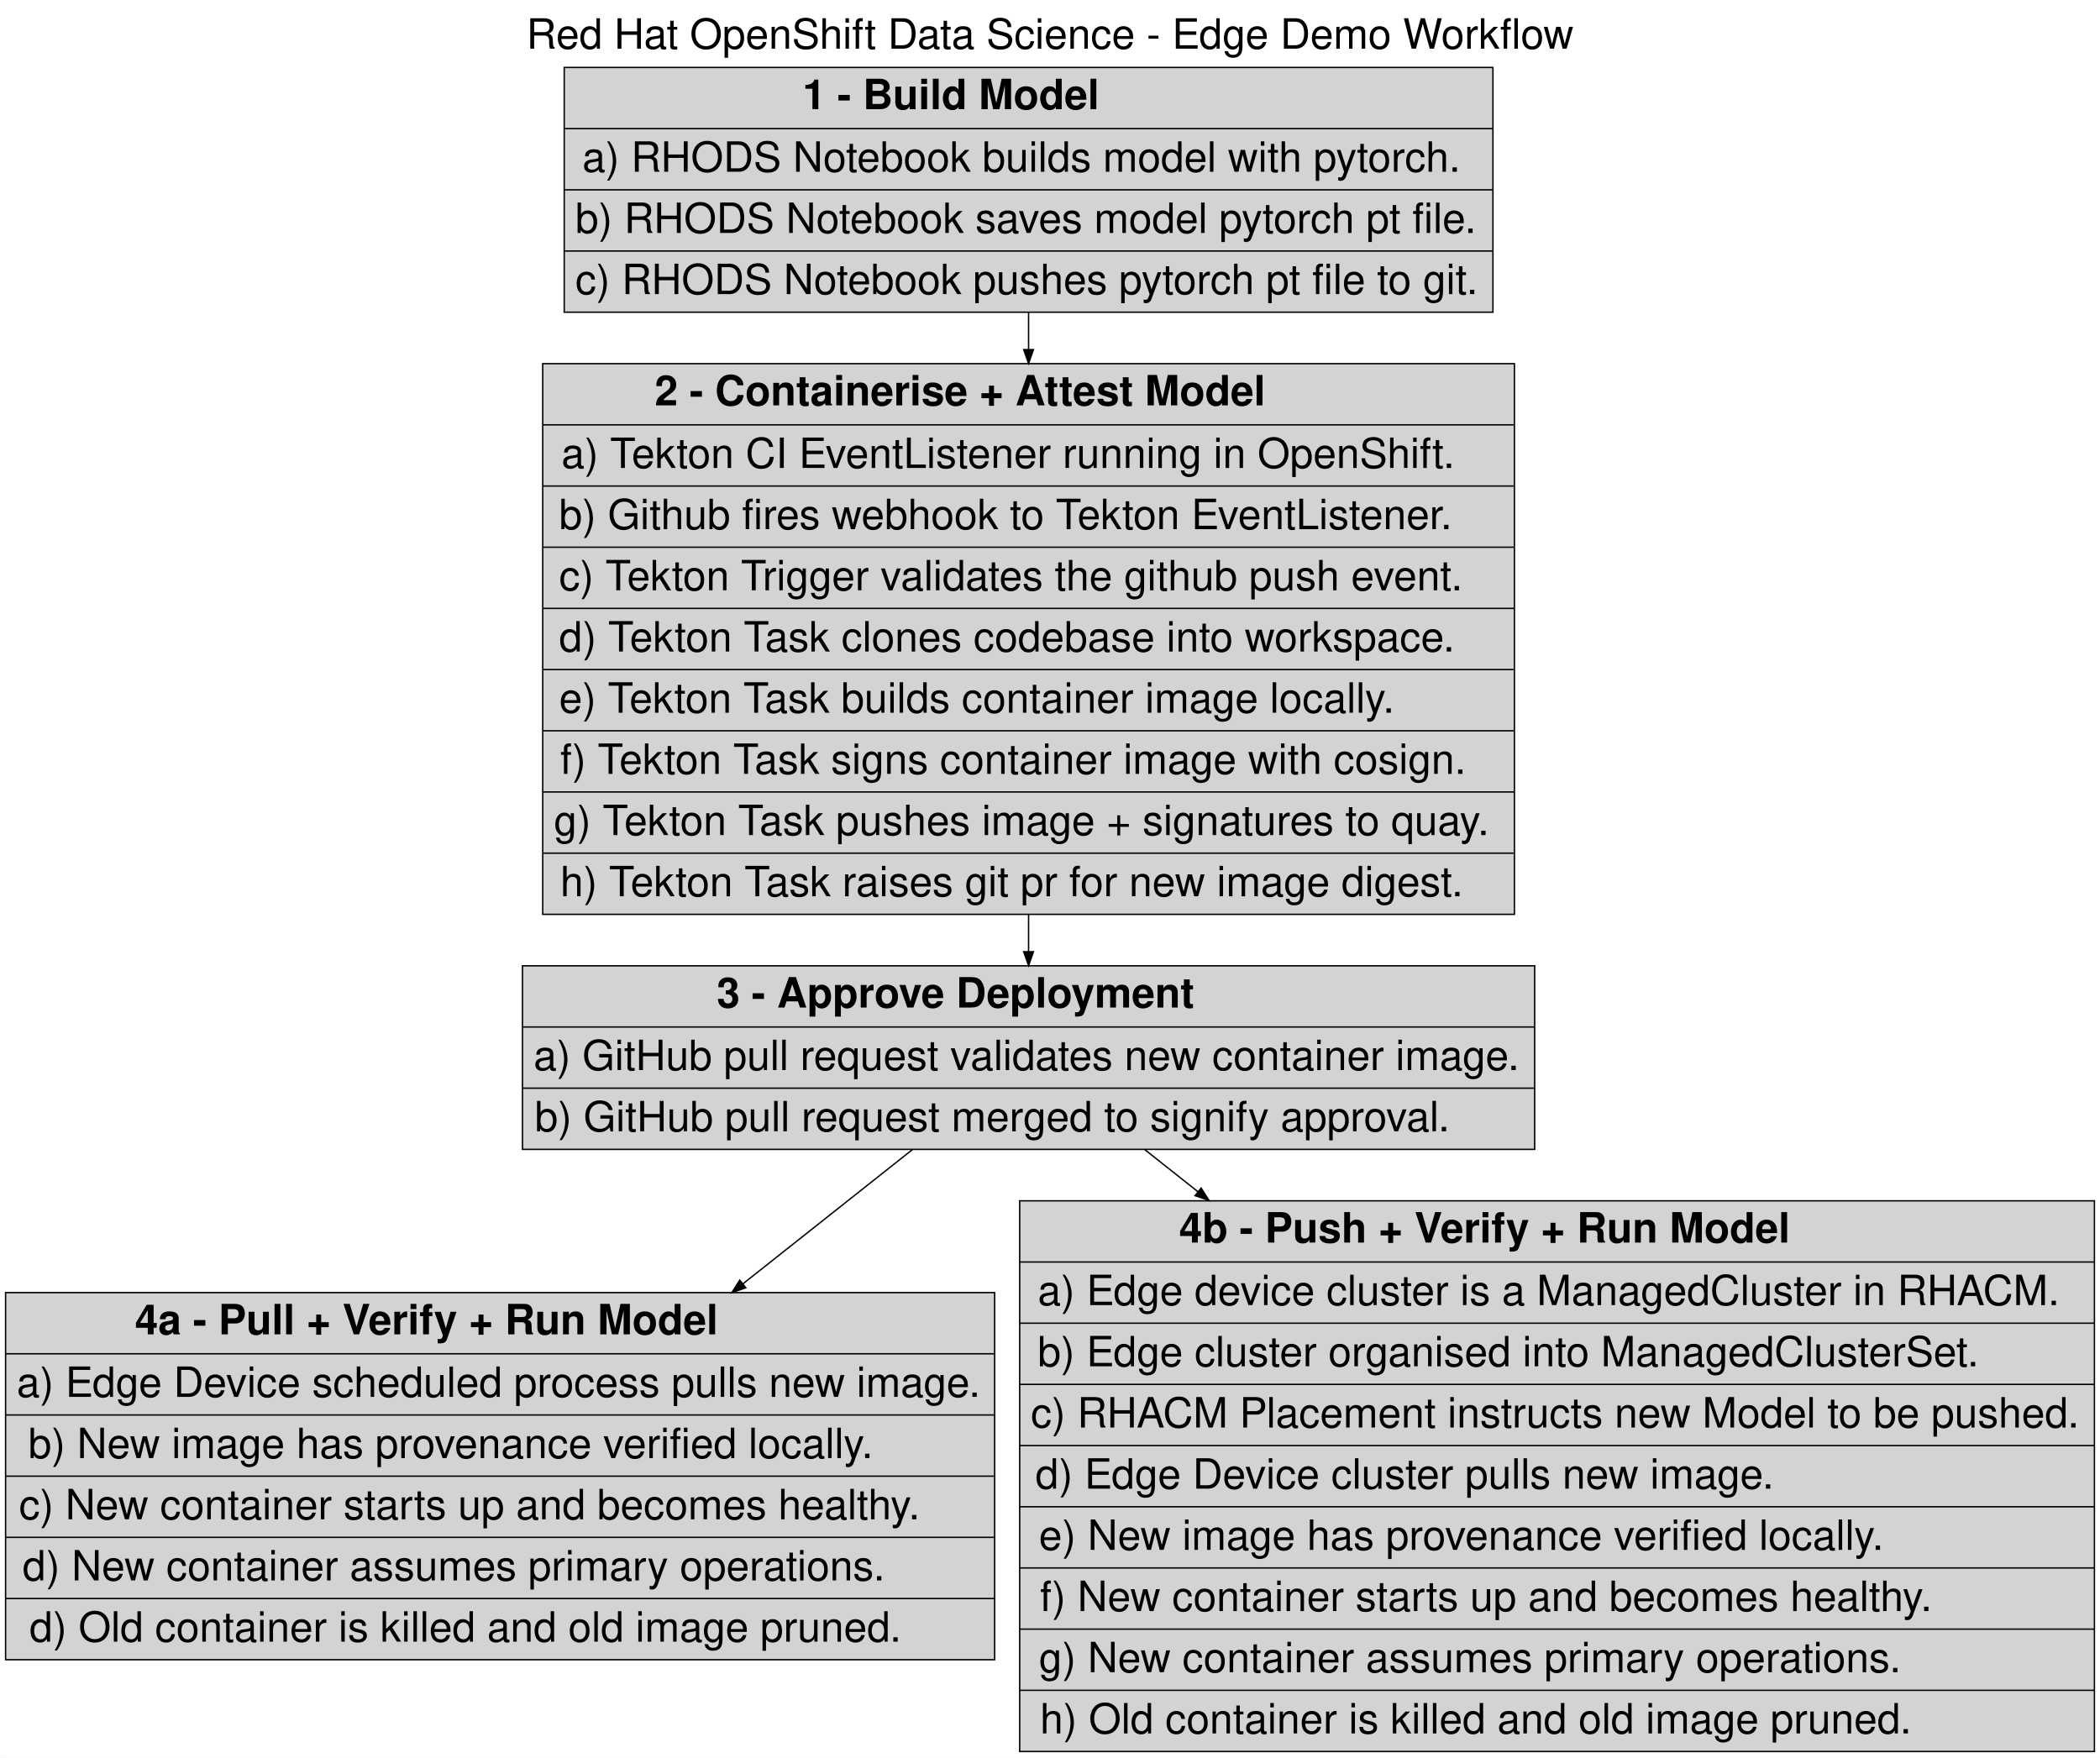
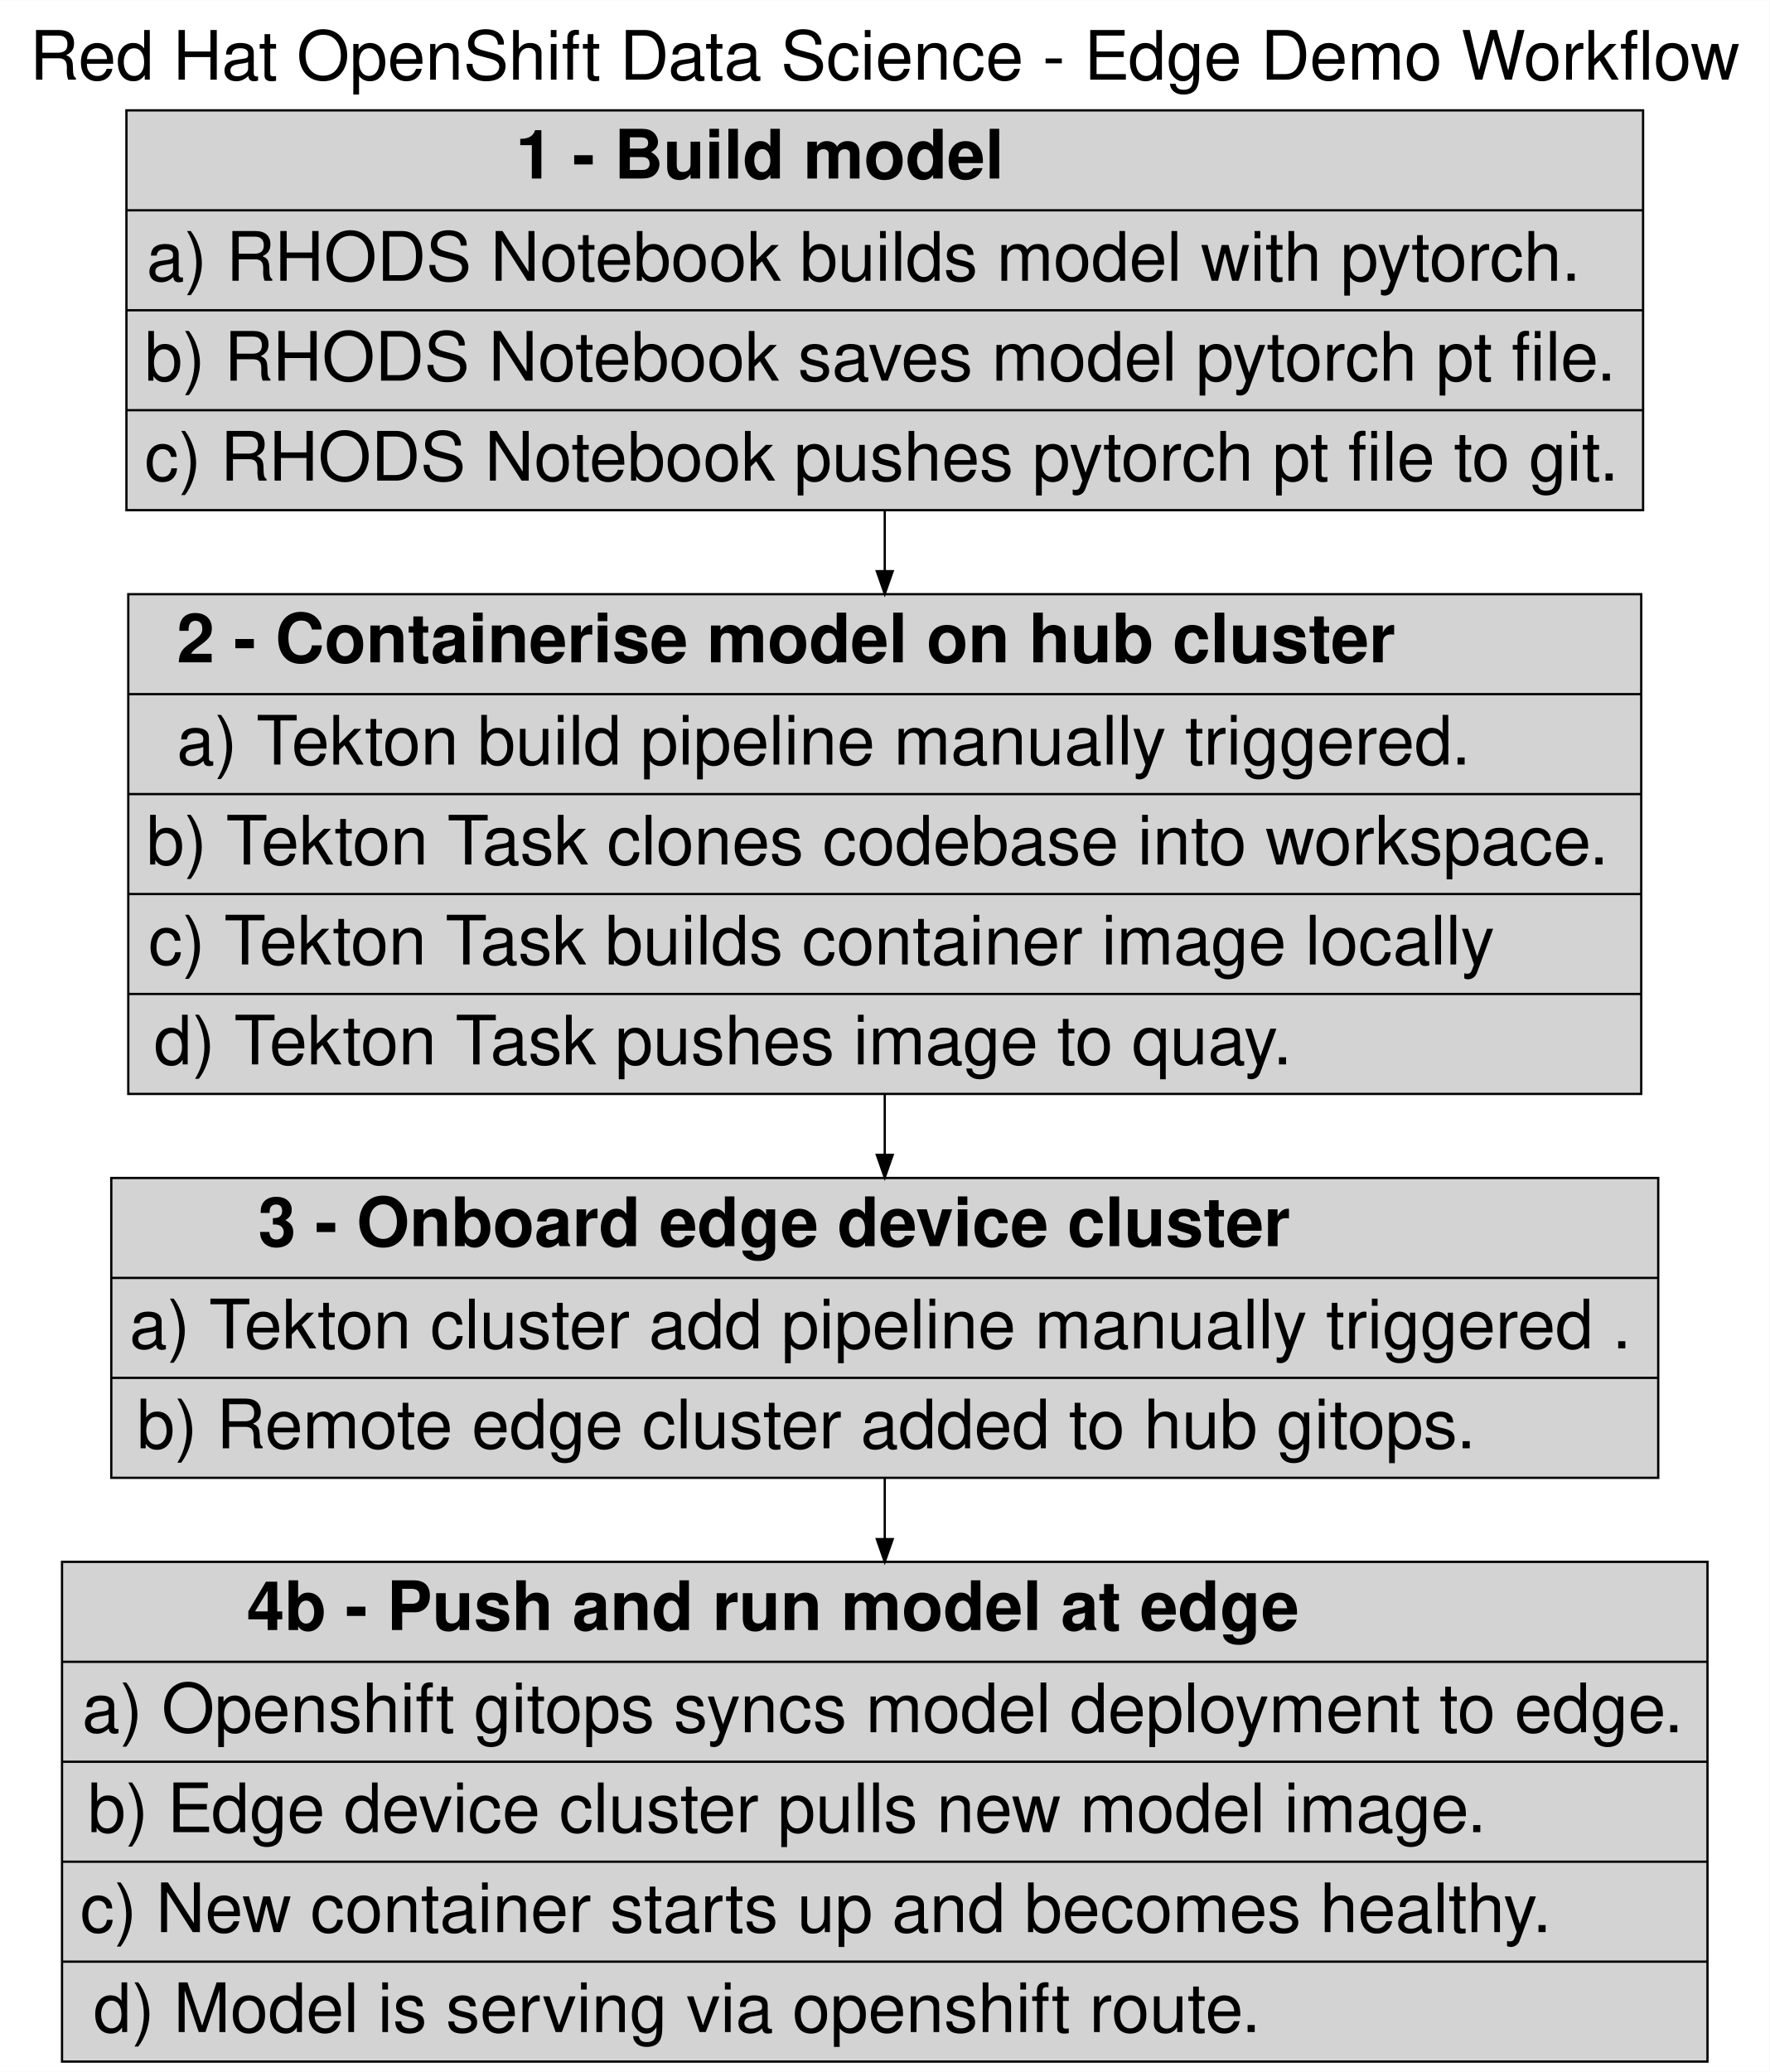
- <svg xmlns="http://www.w3.org/2000/svg" width="1510pt" height="1264pt" viewBox="0.00 0.00 1509.97 1264.00">
-   <g id="graph0" class="graph" transform="scale(1 1) rotate(0) translate(4 1260)">
-     <polygon fill="#ffffff" stroke="transparent" points="-4,4 -4,-1260 1505.975,-1260 1505.975,4 -4,4" />
-     <text text-anchor="middle" x="750.987" y="-1225" font-family="Helvetica,sans-Serif" font-size="30.00" fill="#000000">Red Hat OpenShift Data Science - Edge Demo Workflow</text>
+ <svg xmlns="http://www.w3.org/2000/svg" width="779pt" height="912pt" viewBox="0.00 0.00 779.14 912.00">
+   <g id="graph0" class="graph" transform="scale(1 1) rotate(0) translate(4 908)">
+     <polygon fill="#ffffff" stroke="transparent" points="-4,4 -4,-908 775.136,-908 775.136,4 -4,4" />
+     <text text-anchor="middle" x="385.568" y="-873" font-family="Helvetica,sans-Serif" font-size="30.00" fill="#000000">Red Hat OpenShift Data Science - Edge Demo Workflow</text>
    <g id="node1" class="node">
-       <polygon fill="#d3d3d3" stroke="#000000" points="401.676,-1035.5 401.676,-1211.5 1069.48,-1211.5 1069.48,-1035.5 401.676,-1035.5" />
-       <text text-anchor="start" x="573.038" y="-1181.5" font-family="Helvetica,sans-Serif" font-weight="bold" font-size="30.00" fill="#000000">1 - Build Model</text>
-       <text text-anchor="start" x="773.063" y="-1181.5" font-family="Helvetica,sans-Serif" font-size="30.00" fill="#000000">               </text>
-       <polyline fill="none" stroke="#000000" points="401.676,-1167.5 1069.48,-1167.5 " />
-       <text text-anchor="start" x="414.7" y="-1136.5" font-family="Helvetica,sans-Serif" font-size="30.00" fill="#000000">a) RHODS Notebook builds model with pytorch. </text>
-       <polyline fill="none" stroke="#000000" points="401.676,-1123.5 1069.48,-1123.5 " />
-       <text text-anchor="start" x="409.688" y="-1092.5" font-family="Helvetica,sans-Serif" font-size="30.00" fill="#000000">b) RHODS Notebook saves model pytorch pt file.</text>
-       <polyline fill="none" stroke="#000000" points="401.676,-1079.5 1069.48,-1079.5 " />
-       <text text-anchor="start" x="409.676" y="-1048.5" font-family="Helvetica,sans-Serif" font-size="30.00" fill="#000000">c) RHODS Notebook pushes pytorch pt file to git.</text>
+       <polygon fill="#d3d3d3" stroke="#000000" points="51.666,-683.5 51.666,-859.5 719.47,-859.5 719.47,-683.5 51.666,-683.5" />
+       <text text-anchor="start" x="223.028" y="-829.5" font-family="Helvetica,sans-Serif" font-weight="bold" font-size="30.00" fill="#000000">1 - Build model</text>
+       <text text-anchor="start" x="423.053" y="-829.5" font-family="Helvetica,sans-Serif" font-size="30.00" fill="#000000">               </text>
+       <polyline fill="none" stroke="#000000" points="51.666,-815.5 719.47,-815.5 " />
+       <text text-anchor="start" x="60.521" y="-784.5" font-family="Helvetica,sans-Serif" font-size="30.00" fill="#000000">a) RHODS Notebook builds model with pytorch.  </text>
+       <polyline fill="none" stroke="#000000" points="51.666,-771.5 719.47,-771.5 " />
+       <text text-anchor="start" x="59.678" y="-740.5" font-family="Helvetica,sans-Serif" font-size="30.00" fill="#000000">b) RHODS Notebook saves model pytorch pt file.</text>
+       <polyline fill="none" stroke="#000000" points="51.666,-727.5 719.47,-727.5 " />
+       <text text-anchor="start" x="59.666" y="-696.5" font-family="Helvetica,sans-Serif" font-size="30.00" fill="#000000">c) RHODS Notebook pushes pytorch pt file to git.</text>
    </g>
    <g id="node2" class="node">
-       <polygon fill="#d3d3d3" stroke="#000000" points="386.225,-602.5 386.225,-998.5 1084.932,-998.5 1084.932,-602.5 386.225,-602.5" />
-       <text text-anchor="start" x="466.755" y="-968.5" font-family="Helvetica,sans-Serif" font-weight="bold" font-size="30.00" fill="#000000">2 - Containerise + Attest Model</text>
-       <text text-anchor="start" x="879.347" y="-968.5" font-family="Helvetica,sans-Serif" font-size="30.00" fill="#000000">               </text>
-       <polyline fill="none" stroke="#000000" points="386.225,-954.5 1084.932,-954.5 " />
-       <text text-anchor="start" x="399.651" y="-923.5" font-family="Helvetica,sans-Serif" font-size="30.00" fill="#000000">a) Tekton CI EventListener running in OpenShift.   </text>
-       <polyline fill="none" stroke="#000000" points="386.225,-910.5 1084.932,-910.5 " />
-       <text text-anchor="start" x="397.983" y="-879.5" font-family="Helvetica,sans-Serif" font-size="30.00" fill="#000000">b) Github fires webhook to Tekton EventListener.   </text>
-       <polyline fill="none" stroke="#000000" points="386.225,-866.5 1084.932,-866.5 " />
-       <text text-anchor="start" x="397.983" y="-835.5" font-family="Helvetica,sans-Serif" font-size="30.00" fill="#000000">c) Tekton Trigger validates the github push event.  </text>
-       <polyline fill="none" stroke="#000000" points="386.225,-822.5 1084.932,-822.5 " />
-       <text text-anchor="start" x="397.987" y="-791.5" font-family="Helvetica,sans-Serif" font-size="30.00" fill="#000000">d) Tekton Task clones codebase into workspace.   </text>
-       <polyline fill="none" stroke="#000000" points="386.225,-778.5 1084.932,-778.5 " />
-       <text text-anchor="start" x="398.014" y="-747.5" font-family="Helvetica,sans-Serif" font-size="30.00" fill="#000000">e) Tekton Task builds container image locally.        </text>
-       <polyline fill="none" stroke="#000000" points="386.225,-734.5 1084.932,-734.5 " />
-       <text text-anchor="start" x="398.848" y="-703.5" font-family="Helvetica,sans-Serif" font-size="30.00" fill="#000000">f) Tekton Task signs container image with cosign.  </text>
-       <polyline fill="none" stroke="#000000" points="386.225,-690.5 1084.932,-690.5 " />
-       <text text-anchor="start" x="394.225" y="-659.5" font-family="Helvetica,sans-Serif" font-size="30.00" fill="#000000">g) Tekton Task pushes image + signatures to quay.</text>
-       <polyline fill="none" stroke="#000000" points="386.225,-646.5 1084.932,-646.5 " />
-       <text text-anchor="start" x="398.853" y="-615.5" font-family="Helvetica,sans-Serif" font-size="30.00" fill="#000000">h) Tekton Task raises git pr for new image digest.  </text>
+       <polygon fill="#d3d3d3" stroke="#000000" points="52.482,-426.5 52.482,-646.5 718.654,-646.5 718.654,-426.5 52.482,-426.5" />
+       <text text-anchor="start" x="73.822" y="-616.5" font-family="Helvetica,sans-Serif" font-weight="bold" font-size="30.00" fill="#000000">2 - Containerise model on hub cluster</text>
+       <text text-anchor="start" x="572.26" y="-616.5" font-family="Helvetica,sans-Serif" font-size="30.00" fill="#000000">               </text>
+       <polyline fill="none" stroke="#000000" points="52.482,-602.5 718.654,-602.5 " />
+       <text text-anchor="start" x="73.835" y="-571.5" font-family="Helvetica,sans-Serif" font-size="30.00" fill="#000000">a) Tekton build pipeline manually triggered.      </text>
+       <polyline fill="none" stroke="#000000" points="52.482,-558.5 718.654,-558.5 " />
+       <text text-anchor="start" x="60.482" y="-527.5" font-family="Helvetica,sans-Serif" font-size="30.00" fill="#000000">b) Tekton Task clones codebase into workspace.</text>
+       <polyline fill="none" stroke="#000000" points="52.482,-514.5 718.654,-514.5 " />
+       <text text-anchor="start" x="61.347" y="-483.5" font-family="Helvetica,sans-Serif" font-size="30.00" fill="#000000">c) Tekton Task builds container image locally      </text>
+       <polyline fill="none" stroke="#000000" points="52.482,-470.5 718.654,-470.5 " />
+       <text text-anchor="start" x="63.797" y="-439.5" font-family="Helvetica,sans-Serif" font-size="30.00" fill="#000000">d) Tekton Task pushes image to quay.                </text>
    </g>
    <g id="edge1" class="edge">
-       <path fill="none" stroke="#000000" d="M735.578,-1035.239C735.578,-1026.757 735.578,-1017.933 735.578,-1008.894" />
-       <polygon fill="#000000" stroke="#000000" points="739.079,-1008.605 735.578,-998.605 732.079,-1008.605 739.079,-1008.605" />
+       <path fill="none" stroke="#000000" d="M385.568,-683.326C385.568,-674.62 385.568,-665.685 385.568,-656.729" />
+       <polygon fill="#000000" stroke="#000000" points="389.068,-656.619 385.568,-646.619 382.068,-656.619 389.068,-656.619" />
    </g>
    <g id="node3" class="node">
-       <polygon fill="#d3d3d3" stroke="#000000" points="371.672,-433.5 371.672,-565.5 1099.485,-565.5 1099.485,-433.5 371.672,-433.5" />
-       <text text-anchor="start" x="511.351" y="-535.5" font-family="Helvetica,sans-Serif" font-weight="bold" font-size="30.00" fill="#000000">3 - Approve Deployment</text>
-       <text text-anchor="start" x="834.751" y="-535.5" font-family="Helvetica,sans-Serif" font-size="30.00" fill="#000000">               </text>
-       <polyline fill="none" stroke="#000000" points="371.672,-521.5 1099.485,-521.5 " />
-       <text text-anchor="start" x="379.672" y="-490.5" font-family="Helvetica,sans-Serif" font-size="30.00" fill="#000000">a) GitHub pull request validates new container image.</text>
-       <polyline fill="none" stroke="#000000" points="371.672,-477.5 1099.485,-477.5 " />
-       <text text-anchor="start" x="380.502" y="-446.5" font-family="Helvetica,sans-Serif" font-size="30.00" fill="#000000">b) GitHub pull request merged to signify approval.      </text>
+       <polygon fill="#d3d3d3" stroke="#000000" points="44.998,-257.5 44.998,-389.5 726.138,-389.5 726.138,-257.5 44.998,-257.5" />
+       <text text-anchor="start" x="109.646" y="-359.5" font-family="Helvetica,sans-Serif" font-weight="bold" font-size="30.00" fill="#000000">3 - Onboard edge device cluster</text>
+       <text text-anchor="start" x="536.435" y="-359.5" font-family="Helvetica,sans-Serif" font-size="30.00" fill="#000000">               </text>
+       <polyline fill="none" stroke="#000000" points="44.998,-345.5 726.138,-345.5 " />
+       <text text-anchor="start" x="52.998" y="-314.5" font-family="Helvetica,sans-Serif" font-size="30.00" fill="#000000">a) Tekton cluster add pipeline manually triggered .</text>
+       <polyline fill="none" stroke="#000000" points="44.998,-301.5 726.138,-301.5 " />
+       <text text-anchor="start" x="56.285" y="-270.5" font-family="Helvetica,sans-Serif" font-size="30.00" fill="#000000">b) Remote edge cluster added to hub gitops.        </text>
    </g>
    <g id="edge2" class="edge">
-       <path fill="none" stroke="#000000" d="M735.578,-602.245C735.578,-593.09 735.578,-584.197 735.578,-575.724" />
-       <polygon fill="#000000" stroke="#000000" points="739.079,-575.607 735.578,-565.607 732.079,-575.607 739.079,-575.607" />
+       <path fill="none" stroke="#000000" d="M385.568,-426.257C385.568,-417.282 385.568,-408.344 385.568,-399.696" />
+       <polygon fill="#000000" stroke="#000000" points="389.068,-399.693 385.568,-389.693 382.068,-399.693 389.068,-399.693" />
    </g>
    <g id="node4" class="node">
-       <polygon fill="#d3d3d3" stroke="#000000" points="0,-66.5 0,-330.5 711.157,-330.5 711.157,-66.5 0,-66.5" />
-       <text text-anchor="start" x="93.01" y="-300.5" font-family="Helvetica,sans-Serif" font-weight="bold" font-size="30.00" fill="#000000">4a - Pull + Verify + Run Model</text>
-       <text text-anchor="start" x="493.092" y="-300.5" font-family="Helvetica,sans-Serif" font-size="30.00" fill="#000000">               </text>
-       <polyline fill="none" stroke="#000000" points="0,-286.5 711.157,-286.5 " />
-       <text text-anchor="start" x="8" y="-255.5" font-family="Helvetica,sans-Serif" font-size="30.00" fill="#000000">a) Edge Device scheduled process pulls new image.</text>
-       <polyline fill="none" stroke="#000000" points="0,-242.5 711.157,-242.5 " />
-       <text text-anchor="start" x="16.349" y="-211.5" font-family="Helvetica,sans-Serif" font-size="30.00" fill="#000000">b) New image has provenance verified locally.        </text>
-       <polyline fill="none" stroke="#000000" points="0,-198.5 711.157,-198.5 " />
-       <text text-anchor="start" x="9.656" y="-167.5" font-family="Helvetica,sans-Serif" font-size="30.00" fill="#000000">c) New container starts up and becomes healthy.     </text>
-       <polyline fill="none" stroke="#000000" points="0,-154.5 711.157,-154.5 " />
-       <text text-anchor="start" x="12.193" y="-123.5" font-family="Helvetica,sans-Serif" font-size="30.00" fill="#000000">d) New container assumes primary operations.        </text>
-       <polyline fill="none" stroke="#000000" points="0,-110.5 711.157,-110.5 " />
-       <text text-anchor="start" x="17.165" y="-79.5" font-family="Helvetica,sans-Serif" font-size="30.00" fill="#000000">d) Old container is killed and old image pruned.      </text>
+       <polygon fill="#d3d3d3" stroke="#000000" points="23.308,-.5 23.308,-220.5 747.827,-220.5 747.827,-.5 23.308,-.5" />
+       <text text-anchor="start" x="104.626" y="-190.5" font-family="Helvetica,sans-Serif" font-weight="bold" font-size="30.00" fill="#000000">4b - Push and run model at edge</text>
+       <text text-anchor="start" x="541.456" y="-190.5" font-family="Helvetica,sans-Serif" font-size="30.00" fill="#000000">               </text>
+       <polyline fill="none" stroke="#000000" points="23.308,-176.5 747.827,-176.5 " />
+       <text text-anchor="start" x="32.129" y="-145.5" font-family="Helvetica,sans-Serif" font-size="30.00" fill="#000000">a) Openshift gitops syncs model deployment to edge.</text>
+       <polyline fill="none" stroke="#000000" points="23.308,-132.5 747.827,-132.5 " />
+       <text text-anchor="start" x="34.658" y="-101.5" font-family="Helvetica,sans-Serif" font-size="30.00" fill="#000000">b) Edge device cluster pulls new model image.          </text>
+       <polyline fill="none" stroke="#000000" points="23.308,-88.5 747.827,-88.5 " />
+       <text text-anchor="start" x="31.308" y="-57.5" font-family="Helvetica,sans-Serif" font-size="30.00" fill="#000000">c) New container starts up and becomes healthy.       </text>
+       <polyline fill="none" stroke="#000000" points="23.308,-44.5 747.827,-44.5 " />
+       <text text-anchor="start" x="37.144" y="-13.5" font-family="Helvetica,sans-Serif" font-size="30.00" fill="#000000">d) Model is serving via openshift route.                      </text>
    </g>
    <g id="edge3" class="edge">
-       <path fill="none" stroke="#000000" d="M652.186,-433.444C616.193,-404.934 572.654,-370.446 530.15,-336.779" />
-       <polygon fill="#000000" stroke="#000000" points="532.24,-333.97 522.228,-330.504 527.894,-339.457 532.24,-333.97" />
-     </g>
-     <g id="node5" class="node">
-       <polygon fill="#d3d3d3" stroke="#000000" points="729.183,-.5 729.183,-396.5 1501.975,-396.5 1501.975,-.5 729.183,-.5" />
-       <text text-anchor="start" x="843.828" y="-366.5" font-family="Helvetica,sans-Serif" font-weight="bold" font-size="30.00" fill="#000000">4b - Push + Verify + Run Model</text>
-       <text text-anchor="start" x="1262.274" y="-366.5" font-family="Helvetica,sans-Serif" font-size="30.00" fill="#000000">               </text>
-       <polyline fill="none" stroke="#000000" points="729.183,-352.5 1501.975,-352.5 " />
-       <text text-anchor="start" x="742.194" y="-321.5" font-family="Helvetica,sans-Serif" font-size="30.00" fill="#000000">a) Edge device cluster is a ManagedCluster in RHACM. </text>
-       <polyline fill="none" stroke="#000000" points="729.183,-308.5 1501.975,-308.5 " />
-       <text text-anchor="start" x="742.143" y="-277.5" font-family="Helvetica,sans-Serif" font-size="30.00" fill="#000000">b) Edge cluster organised into ManagedClusterSet.        </text>
-       <polyline fill="none" stroke="#000000" points="729.183,-264.5 1501.975,-264.5 " />
-       <text text-anchor="start" x="737.183" y="-233.5" font-family="Helvetica,sans-Serif" font-size="30.00" fill="#000000">c) RHACM Placement instructs new Model to be pushed.</text>
-       <polyline fill="none" stroke="#000000" points="729.183,-220.5 1501.975,-220.5 " />
-       <text text-anchor="start" x="740.489" y="-189.5" font-family="Helvetica,sans-Serif" font-size="30.00" fill="#000000">d) Edge Device cluster pulls new image.                          </text>
-       <polyline fill="none" stroke="#000000" points="729.183,-176.5 1501.975,-176.5 " />
-       <text text-anchor="start" x="743.001" y="-145.5" font-family="Helvetica,sans-Serif" font-size="30.00" fill="#000000">e) New image has provenance verified locally.                </text>
-       <polyline fill="none" stroke="#000000" points="729.183,-132.5 1501.975,-132.5 " />
-       <text text-anchor="start" x="743.808" y="-101.5" font-family="Helvetica,sans-Serif" font-size="30.00" fill="#000000">f) New container starts up and becomes healthy.            </text>
-       <polyline fill="none" stroke="#000000" points="729.183,-88.5 1501.975,-88.5 " />
-       <text text-anchor="start" x="743.013" y="-57.5" font-family="Helvetica,sans-Serif" font-size="30.00" fill="#000000">g) New container assumes primary operations.               </text>
-       <polyline fill="none" stroke="#000000" points="729.183,-44.5 1501.975,-44.5 " />
-       <text text-anchor="start" x="743.817" y="-13.5" font-family="Helvetica,sans-Serif" font-size="30.00" fill="#000000">h) Old container is killed and old image pruned.              </text>
-     </g>
-     <g id="edge4" class="edge">
-       <path fill="none" stroke="#000000" d="M818.971,-433.444C831.025,-423.897 843.925,-413.678 857.349,-403.045" />
-       <polygon fill="#000000" stroke="#000000" points="859.645,-405.691 865.311,-396.738 855.299,-400.204 859.645,-405.691" />
+       <path fill="none" stroke="#000000" d="M385.568,-257.273C385.568,-248.755 385.568,-239.834 385.568,-230.778" />
+       <polygon fill="#000000" stroke="#000000" points="389.068,-230.51 385.568,-220.51 382.068,-230.51 389.068,-230.51" />
    </g>
  </g>
</svg>
